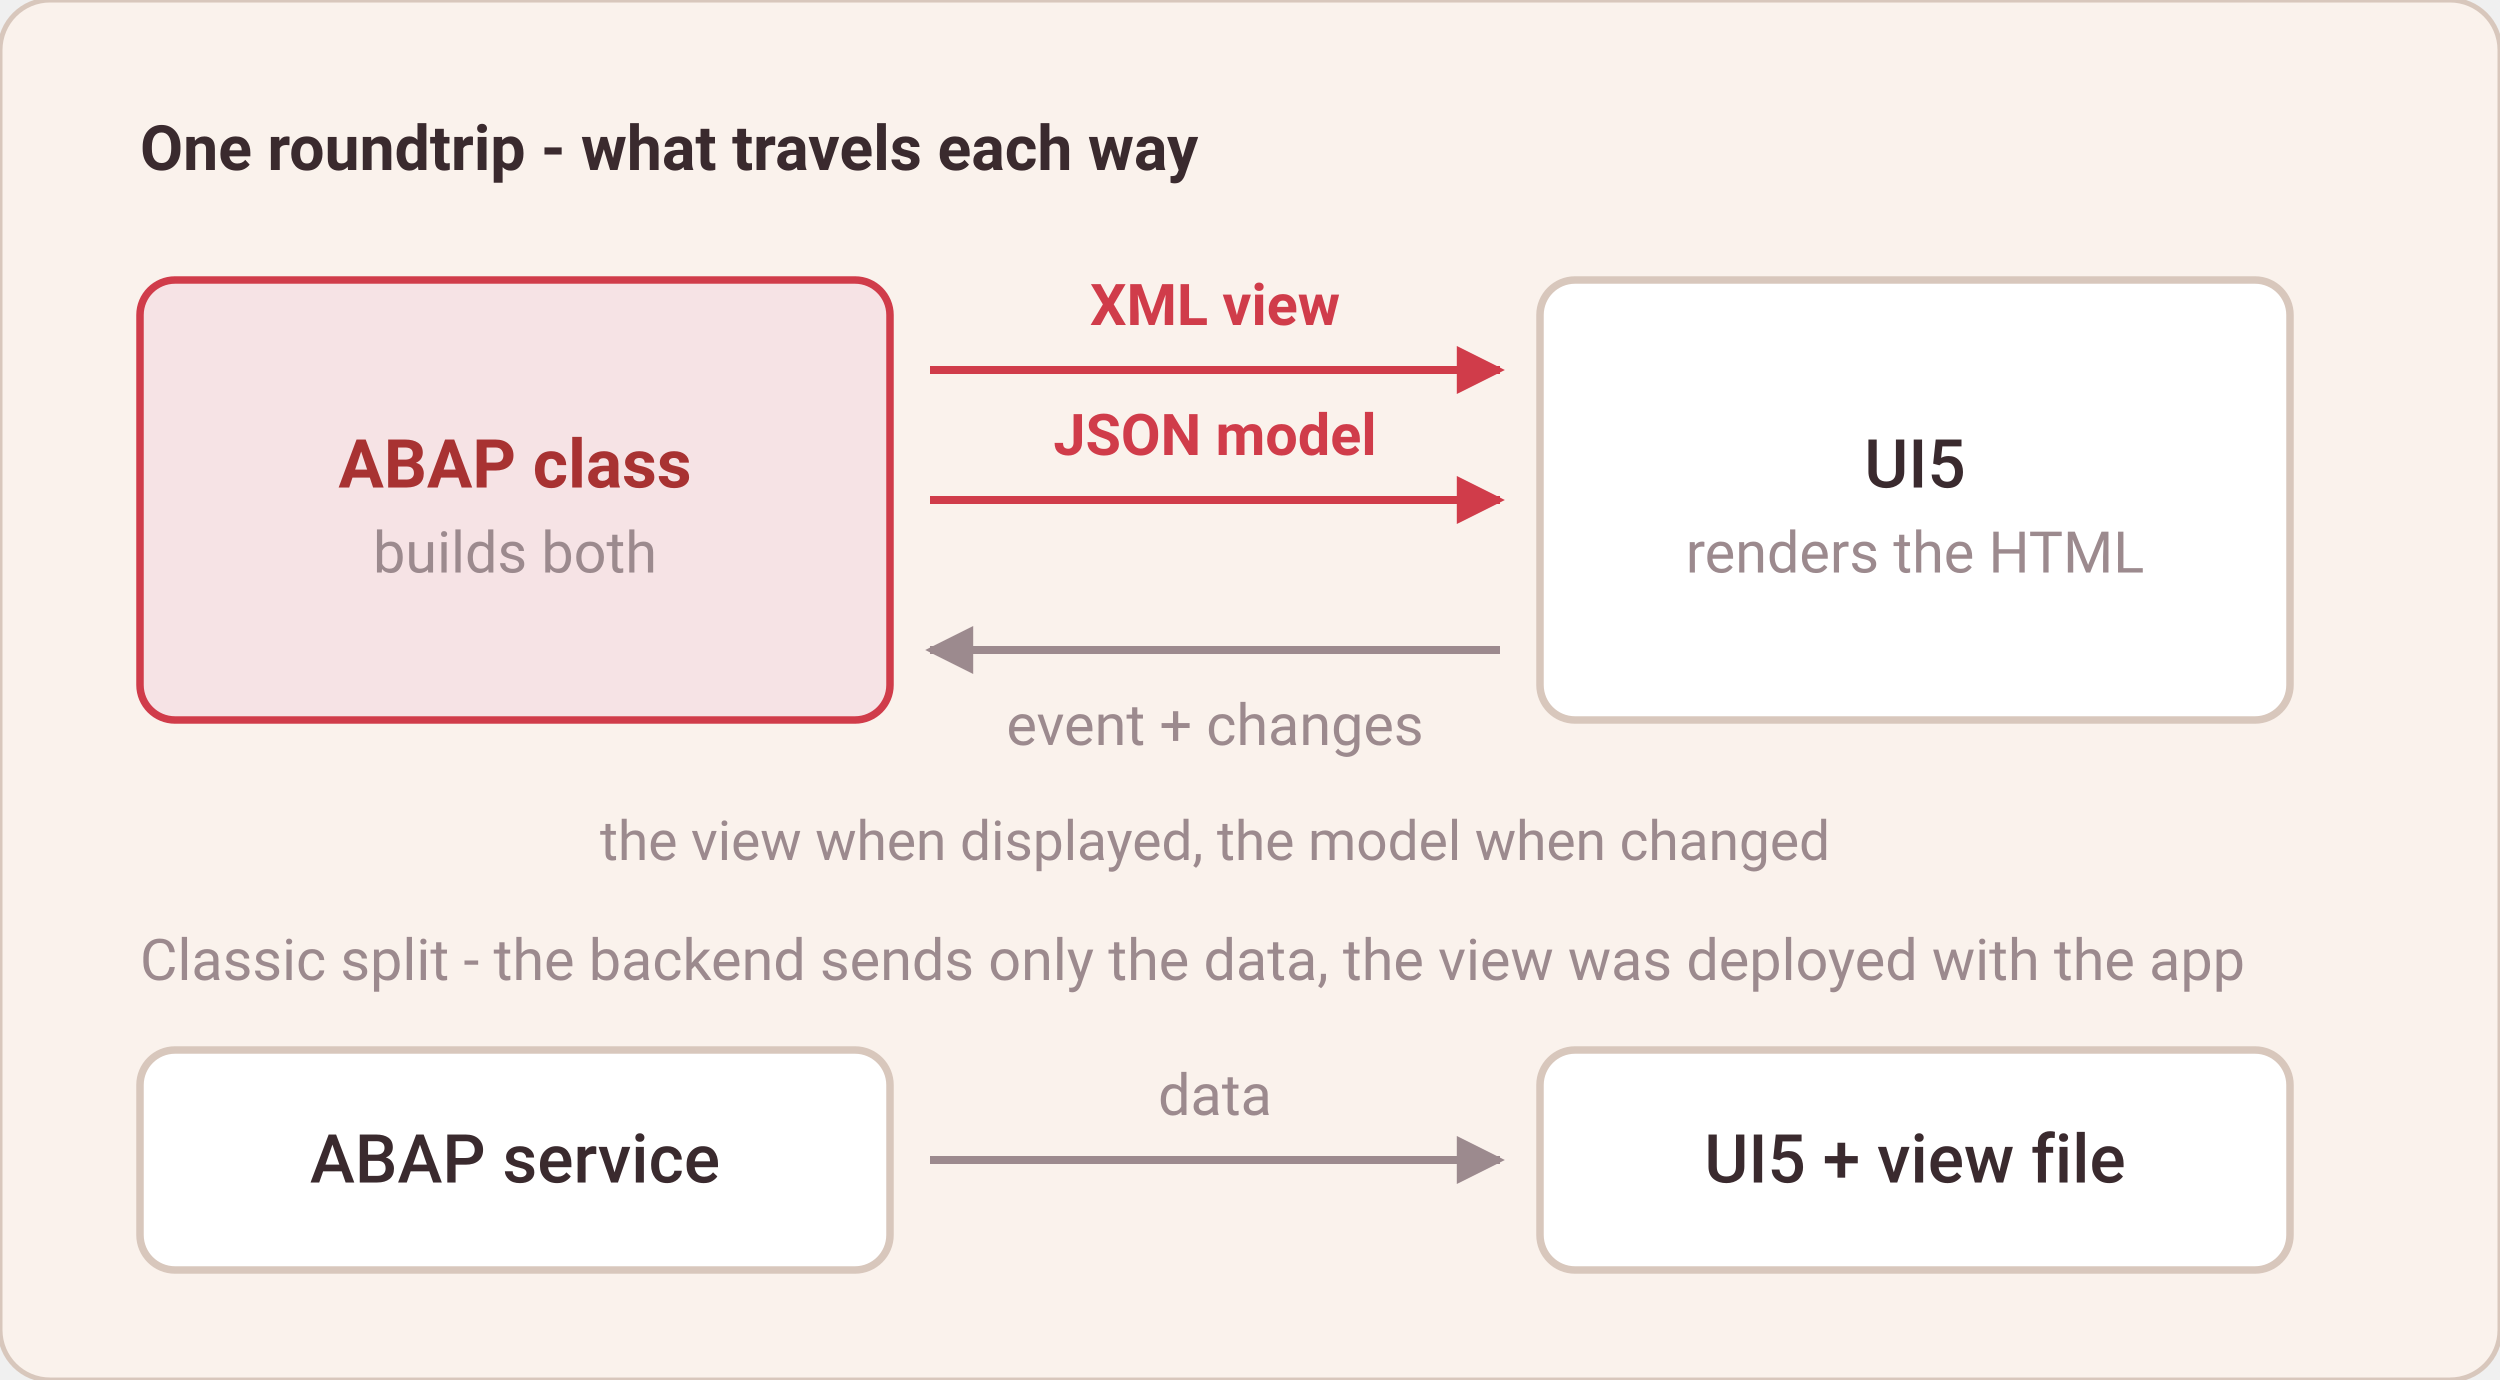
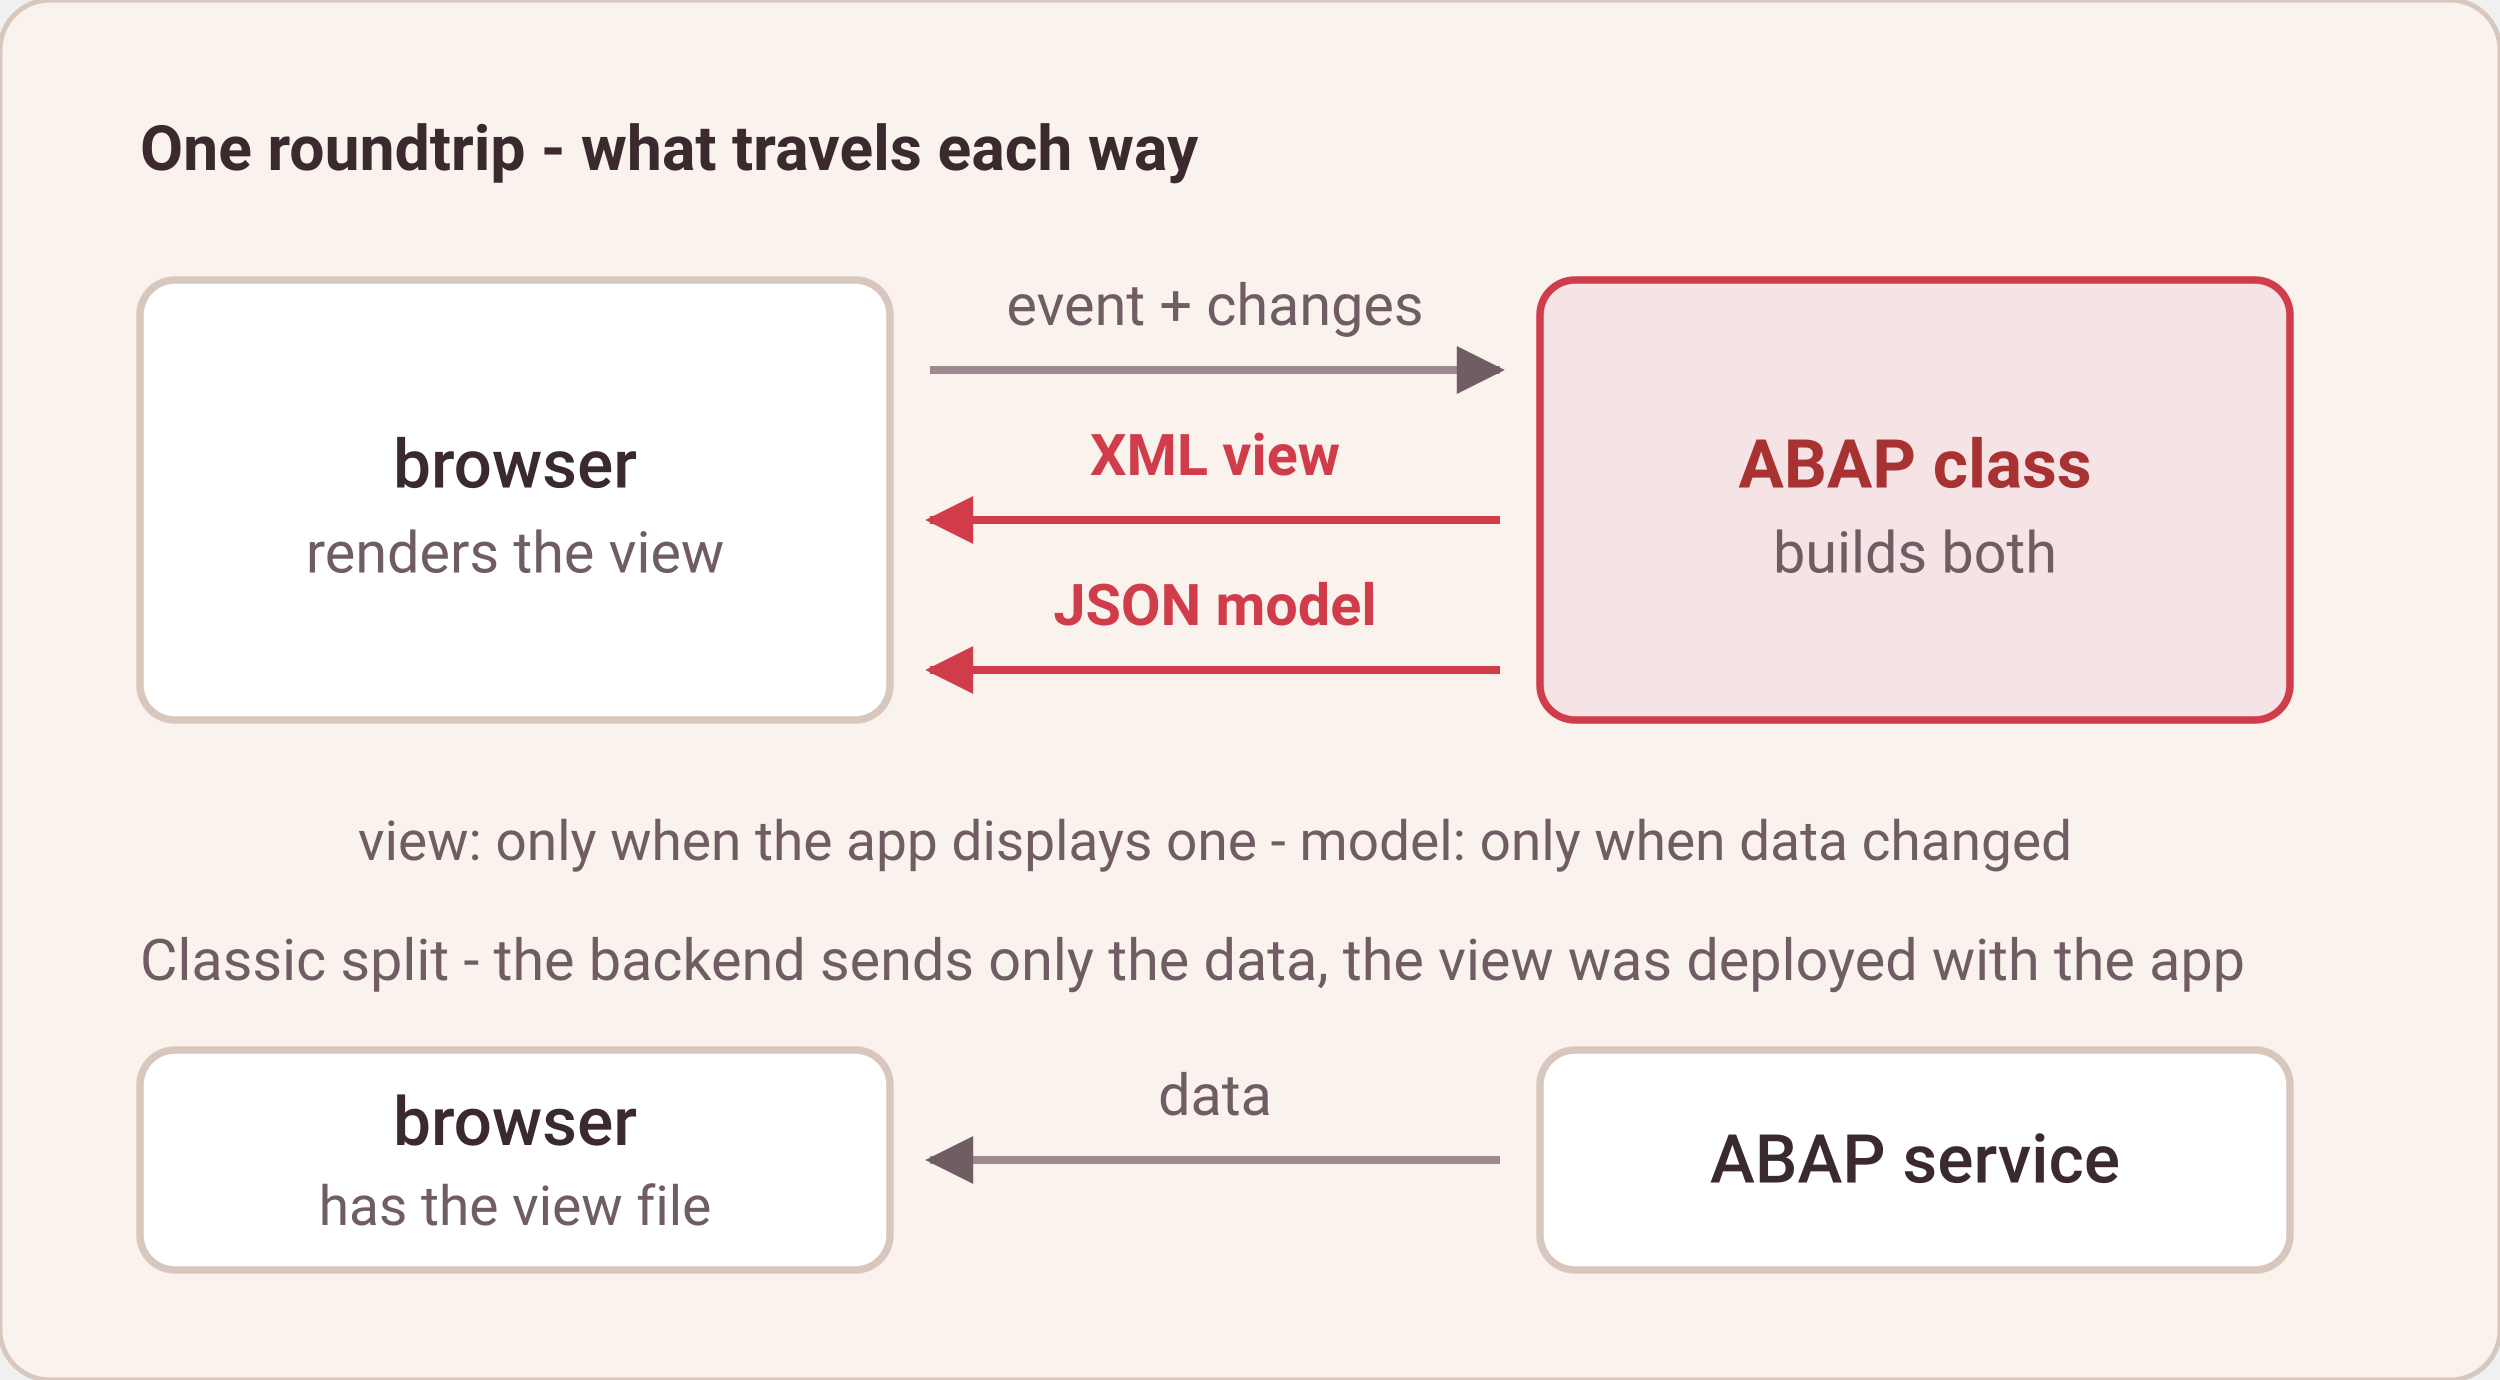
<svg xmlns="http://www.w3.org/2000/svg" viewBox="0 0 500 276" width="500" height="276" role="img">
-   <style data-dark="">@media (prefers-color-scheme:dark){[fill="#FAF2EC"]{fill:#172033}[fill="#FFFFFF"]{fill:#0f1522}[fill="#3A2A2E"]{fill:#f1f4f9}[fill="#9C8A8E"]{fill:#9aa4b5}[fill="#F6E3E5"]{fill:#3a1d22}[fill="#D03C4A"]{fill:#f0606d}[fill="#A83232"]{fill:#ff8a95}[stroke="#D8C7BC"]{stroke:#34405a}[stroke="#9C8A8E"]{stroke:#6b778c}[stroke="#D03C4A"]{stroke:#f0606d}}</style>
+   <style data-dark="">@media (prefers-color-scheme:dark){[fill="#FAF2EC"]{fill:#172033}[fill="#FFFFFF"]{fill:#0f1522}[fill="#3A2A2E"]{fill:#f1f4f9}[fill="#6F5D63"]{fill:#9aa4b5}[fill="#F6E3E5"]{fill:#3a1d22}[fill="#D03C4A"]{fill:#f0606d}[fill="#A83232"]{fill:#ff8a95}[stroke="#D8C7BC"]{stroke:#34405a}[stroke="#9C8A8E"]{stroke:#6b778c}[stroke="#D03C4A"]{stroke:#f0606d}}</style>
  <defs>
    <marker id="am" viewBox="0 0 10 10" refX="9" refY="5" markerWidth="6" markerHeight="6" orient="auto">
-       <path d="M0 0 L10 5 L0 10 z" fill="#9C8A8E" />
+       <path d="M0 0 L10 5 L0 10 z" fill="#6F5D63" />
    </marker>
    <marker id="ar" viewBox="0 0 10 10" refX="9" refY="5" markerWidth="6" markerHeight="6" orient="auto">
      <path d="M0 0 L10 5 L0 10 z" fill="#D03C4A" />
    </marker>
  </defs>
  <rect width="500" height="276" rx="10" fill="#FAF2EC" stroke="#D8C7BC" />
  <text x="28" y="34" font-family="-apple-system,BlinkMacSystemFont,'Segoe UI',Roboto,'Helvetica Neue',Arial,sans-serif" font-size="12.5" fill="#3A2A2E" font-weight="700" text-anchor="start">One roundtrip - what travels each way</text>
-   <rect x="28" y="56" width="150" height="88" rx="7" fill="#F6E3E5" stroke="#D03C4A" stroke-width="1.5" />
-   <text x="103.0" y="97.5" font-family="-apple-system,BlinkMacSystemFont,'Segoe UI',Roboto,'Helvetica Neue',Arial,sans-serif" font-size="13.5" font-weight="600" fill="#A83232" text-anchor="middle">ABAP class</text>
-   <text x="103.0" y="114.5" font-family="-apple-system,BlinkMacSystemFont,'Segoe UI',Roboto,'Helvetica Neue',Arial,sans-serif" font-size="11.5" fill="#9C8A8E" text-anchor="middle">builds both</text>
-   <line x1="186" y1="74" x2="300" y2="74" stroke="#D03C4A" stroke-width="1.6" marker-end="url(#ar)" />
-   <text x="243.0" y="65.0" font-family="-apple-system,BlinkMacSystemFont,'Segoe UI',Roboto,'Helvetica Neue',Arial,sans-serif" font-size="11.5" fill="#D03C4A" text-anchor="middle" font-weight="600">XML view</text>
-   <line x1="186" y1="100" x2="300" y2="100" stroke="#D03C4A" stroke-width="1.6" marker-end="url(#ar)" />
-   <text x="243.0" y="91.0" font-family="-apple-system,BlinkMacSystemFont,'Segoe UI',Roboto,'Helvetica Neue',Arial,sans-serif" font-size="11.5" fill="#D03C4A" text-anchor="middle" font-weight="600">JSON model</text>
-   <line x1="300" y1="130" x2="186" y2="130" stroke="#9C8A8E" stroke-width="1.6" marker-end="url(#am)" />
-   <text x="243.0" y="149.0" font-family="-apple-system,BlinkMacSystemFont,'Segoe UI',Roboto,'Helvetica Neue',Arial,sans-serif" font-size="11.5" fill="#9C8A8E" text-anchor="middle" font-weight="400">event + changes</text>
-   <rect x="308" y="56" width="150" height="88" rx="7" fill="#FFFFFF" stroke="#D8C7BC" stroke-width="1.5" />
-   <text x="383.0" y="97.5" font-family="-apple-system,BlinkMacSystemFont,'Segoe UI',Roboto,'Helvetica Neue',Arial,sans-serif" font-size="13.5" font-weight="500" fill="#3A2A2E" text-anchor="middle">UI5</text>
-   <text x="383.0" y="114.5" font-family="-apple-system,BlinkMacSystemFont,'Segoe UI',Roboto,'Helvetica Neue',Arial,sans-serif" font-size="11.5" fill="#9C8A8E" text-anchor="middle">renders the HTML</text>
-   <text x="243" y="172" font-family="-apple-system,BlinkMacSystemFont,'Segoe UI',Roboto,'Helvetica Neue',Arial,sans-serif" font-size="11" fill="#9C8A8E" font-weight="400" text-anchor="middle">the view when displayed, the model when changed</text>
-   <text x="28" y="196" font-family="-apple-system,BlinkMacSystemFont,'Segoe UI',Roboto,'Helvetica Neue',Arial,sans-serif" font-size="11.5" fill="#9C8A8E" font-weight="400" text-anchor="start">Classic split - the backend sends only the data, the view was deployed with the app</text>
+   <rect x="28" y="56" width="150" height="88" rx="7" fill="#FFFFFF" stroke="#D8C7BC" stroke-width="1.5" />
+   <text x="103" y="97.5" font-family="-apple-system,BlinkMacSystemFont,'Segoe UI',Roboto,'Helvetica Neue',Arial,sans-serif" font-size="13.5" fill="#3A2A2E" font-weight="500" text-anchor="middle">browser</text>
+   <text x="103" y="114.5" font-family="-apple-system,BlinkMacSystemFont,'Segoe UI',Roboto,'Helvetica Neue',Arial,sans-serif" font-size="11.5" fill="#6F5D63" font-weight="400" text-anchor="middle">renders the view</text>
+   <line x1="186" y1="74" x2="300" y2="74" stroke="#9C8A8E" stroke-width="1.6" marker-end="url(#am)" />
+   <text x="243" y="65" font-family="-apple-system,BlinkMacSystemFont,'Segoe UI',Roboto,'Helvetica Neue',Arial,sans-serif" font-size="11.5" fill="#6F5D63" font-weight="400" text-anchor="middle">event + changes</text>
+   <line x1="300" y1="104" x2="186" y2="104" stroke="#D03C4A" stroke-width="1.6" marker-end="url(#ar)" />
+   <text x="243" y="95" font-family="-apple-system,BlinkMacSystemFont,'Segoe UI',Roboto,'Helvetica Neue',Arial,sans-serif" font-size="11.5" fill="#D03C4A" font-weight="600" text-anchor="middle">XML view</text>
+   <line x1="300" y1="134" x2="186" y2="134" stroke="#D03C4A" stroke-width="1.6" marker-end="url(#ar)" />
+   <text x="243" y="125" font-family="-apple-system,BlinkMacSystemFont,'Segoe UI',Roboto,'Helvetica Neue',Arial,sans-serif" font-size="11.5" fill="#D03C4A" font-weight="600" text-anchor="middle">JSON model</text>
+   <rect x="308" y="56" width="150" height="88" rx="7" fill="#F6E3E5" stroke="#D03C4A" stroke-width="1.5" />
+   <text x="383" y="97.5" font-family="-apple-system,BlinkMacSystemFont,'Segoe UI',Roboto,'Helvetica Neue',Arial,sans-serif" font-size="13.5" fill="#A83232" font-weight="600" text-anchor="middle">ABAP class</text>
+   <text x="383" y="114.5" font-family="-apple-system,BlinkMacSystemFont,'Segoe UI',Roboto,'Helvetica Neue',Arial,sans-serif" font-size="11.5" fill="#6F5D63" font-weight="400" text-anchor="middle">builds both</text>
+   <text x="243" y="172" font-family="-apple-system,BlinkMacSystemFont,'Segoe UI',Roboto,'Helvetica Neue',Arial,sans-serif" font-size="11" fill="#6F5D63" font-weight="400" text-anchor="middle">view: only when the app displays one - model: only when data changed</text>
+   <text x="28" y="196" font-family="-apple-system,BlinkMacSystemFont,'Segoe UI',Roboto,'Helvetica Neue',Arial,sans-serif" font-size="11.5" fill="#6F5D63" font-weight="400" text-anchor="start">Classic split - the backend sends only the data, the view was deployed with the app</text>
  <rect x="28" y="210" width="150" height="44" rx="7" fill="#FFFFFF" stroke="#D8C7BC" stroke-width="1.5" />
-   <text x="103.0" y="236.5" font-family="-apple-system,BlinkMacSystemFont,'Segoe UI',Roboto,'Helvetica Neue',Arial,sans-serif" font-size="13.5" font-weight="500" fill="#3A2A2E" text-anchor="middle">ABAP service</text>
-   <line x1="186" y1="232" x2="300" y2="232" stroke="#9C8A8E" stroke-width="1.6" marker-end="url(#am)" />
-   <text x="243.0" y="223" font-family="-apple-system,BlinkMacSystemFont,'Segoe UI',Roboto,'Helvetica Neue',Arial,sans-serif" font-size="11.5" fill="#9C8A8E" text-anchor="middle" font-weight="400">data</text>
+   <text x="103" y="229" font-family="-apple-system,BlinkMacSystemFont,'Segoe UI',Roboto,'Helvetica Neue',Arial,sans-serif" font-size="13.5" fill="#3A2A2E" font-weight="500" text-anchor="middle">browser</text>
+   <text x="103" y="245" font-family="-apple-system,BlinkMacSystemFont,'Segoe UI',Roboto,'Helvetica Neue',Arial,sans-serif" font-size="11" fill="#6F5D63" font-weight="400" text-anchor="middle">has the view file</text>
+   <line x1="300" y1="232" x2="186" y2="232" stroke="#9C8A8E" stroke-width="1.6" marker-end="url(#am)" />
+   <text x="243" y="223" font-family="-apple-system,BlinkMacSystemFont,'Segoe UI',Roboto,'Helvetica Neue',Arial,sans-serif" font-size="11.5" fill="#6F5D63" font-weight="400" text-anchor="middle">data</text>
  <rect x="308" y="210" width="150" height="44" rx="7" fill="#FFFFFF" stroke="#D8C7BC" stroke-width="1.5" />
-   <text x="383.0" y="236.5" font-family="-apple-system,BlinkMacSystemFont,'Segoe UI',Roboto,'Helvetica Neue',Arial,sans-serif" font-size="13.5" font-weight="500" fill="#3A2A2E" text-anchor="middle">UI5 + view file</text>
+   <text x="383" y="236.5" font-family="-apple-system,BlinkMacSystemFont,'Segoe UI',Roboto,'Helvetica Neue',Arial,sans-serif" font-size="13.5" fill="#3A2A2E" font-weight="500" text-anchor="middle">ABAP service</text>
</svg>
